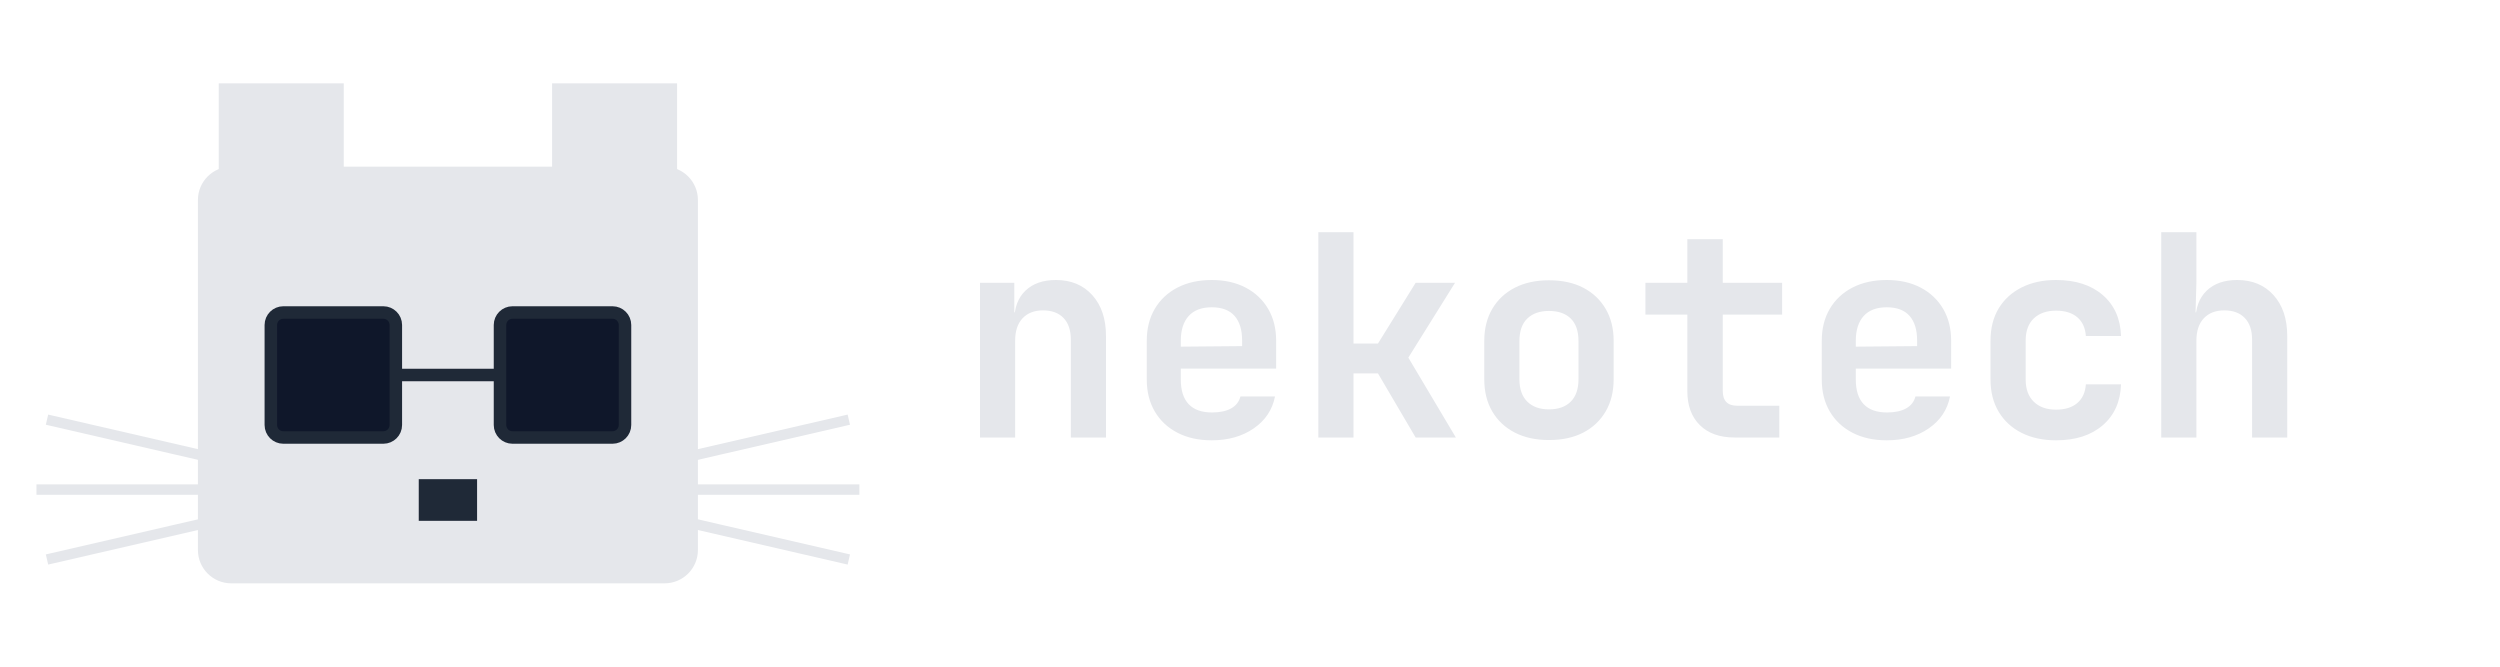
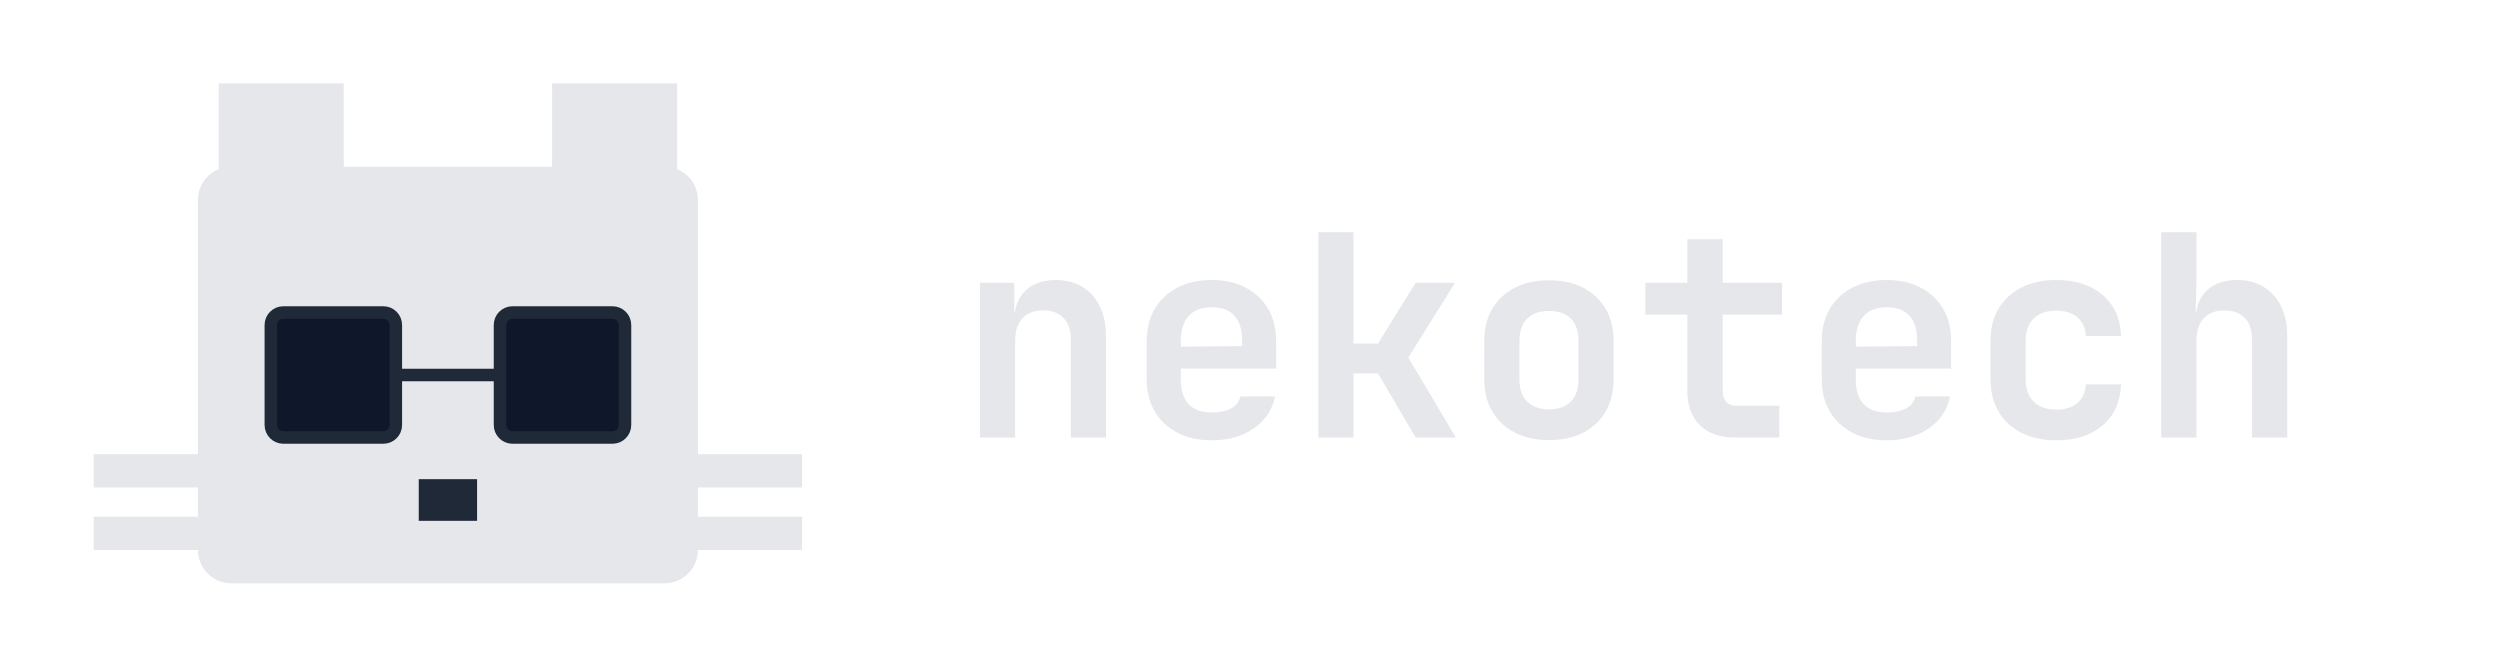
<svg xmlns="http://www.w3.org/2000/svg" width="1200" height="320" viewBox="0 0 1200 320">
  <g transform="translate(-125,-20)">
    <rect x="230" y="60" width="60" height="60" fill="#e5e7eb" />
    <rect x="390" y="60" width="60" height="60" fill="#e5e7eb" />
    <rect x="220" y="100" width="240" height="200" rx="16" fill="#e5e7eb" />
    <rect x="255" y="170" width="60" height="60" rx="6" fill="#0f172a" stroke="#1f2937" stroke-width="6" />
    <rect x="365" y="170" width="60" height="60" rx="6" fill="#0f172a" stroke="#1f2937" stroke-width="6" />
    <line x1="315" y1="200" x2="365" y2="200" stroke="#1f2937" stroke-width="6" />
    <rect x="326" y="250" width="28" height="20" fill="#1f2937" />
-     <line x1="228" y1="240" x2="150" y2="222" stroke="#e5e7eb" stroke-width="5" stroke-linecap="square" />
-     <line x1="228" y1="255" x2="145" y2="255" stroke="#e5e7eb" stroke-width="5" stroke-linecap="square" />
-     <line x1="228" y1="270" x2="150" y2="288" stroke="#e5e7eb" stroke-width="5" stroke-linecap="square" />
-     <line x1="452" y1="240" x2="530" y2="222" stroke="#e5e7eb" stroke-width="5" stroke-linecap="square" />
-     <line x1="452" y1="255" x2="535" y2="255" stroke="#e5e7eb" stroke-width="5" stroke-linecap="square" />
-     <line x1="452" y1="270" x2="530" y2="288" stroke="#e5e7eb" stroke-width="5" stroke-linecap="square" />
+     <line x1="228" y1="246" x2="178" y2="246" stroke="#e5e7eb" stroke-width="16" stroke-linecap="square" />
+     <line x1="228" y1="276" x2="178" y2="276" stroke="#e5e7eb" stroke-width="16" stroke-linecap="square" />
+     <line x1="452" y1="246" x2="502" y2="246" stroke="#e5e7eb" stroke-width="16" stroke-linecap="square" />
+     <line x1="452" y1="276" x2="502" y2="276" stroke="#e5e7eb" stroke-width="16" stroke-linecap="square" />
  </g>
  <path d="M470.395 210.0V135.75H486.865V149.925H491.455L486.865 153.84Q486.865 144.66 492.197 139.53Q497.53 134.4 506.845 134.4Q517.78 134.4 524.327 141.69Q530.875 148.98 530.875 161.265V210.0H514.0V163.02Q514.0 156.27 510.49 152.625Q506.98 148.98 500.635 148.98Q494.425 148.98 490.847 152.76Q487.27 156.54 487.27 163.56V210.0Z M581.635 211.35Q572.185 211.35 565.165 207.705Q558.145 204.06 554.298 197.512Q550.45 190.965 550.45 182.19V163.56Q550.45 154.785 554.298 148.238Q558.145 141.69 565.165 138.045Q572.185 134.4 581.635 134.4Q590.95 134.4 597.903 138.045Q604.855 141.69 608.702 148.238Q612.55 154.785 612.55 163.56V176.925H566.785V182.19Q566.785 190.02 570.565 194.002Q574.345 197.985 581.77 197.985Q587.44 197.985 590.95 196.028Q594.46 194.07 595.405 190.29H612.01Q610.12 199.875 601.817 205.613Q593.515 211.35 581.635 211.35ZM596.215 167.475V163.425Q596.215 155.73 592.57 151.613Q588.925 147.495 581.635 147.495Q574.345 147.495 570.565 151.68Q566.785 155.865 566.785 163.56V166.395L597.43 166.125Z M632.8 210.0V111.45H649.675V164.91H661.42L679.51 135.75H698.41L676.0 171.66L698.815 210.0H679.51L661.42 179.22H649.675V210.0Z M743.5 211.215Q734.05 211.215 727.097 207.637Q720.145 204.06 716.298 197.512Q712.45 190.965 712.45 182.055V163.695Q712.45 154.785 716.298 148.238Q720.145 141.69 727.097 138.113Q734.05 134.535 743.5 134.535Q753.085 134.535 759.97 138.113Q766.855 141.69 770.702 148.238Q774.55 154.785 774.55 163.56V182.055Q774.55 190.965 770.702 197.512Q766.855 204.06 759.97 207.637Q753.085 211.215 743.5 211.215ZM743.5 196.5Q750.25 196.5 753.962 192.787Q757.675 189.075 757.675 182.055V163.695Q757.675 156.54 753.962 152.895Q750.25 149.25 743.5 149.25Q736.885 149.25 733.105 152.895Q729.325 156.54 729.325 163.695V182.055Q729.325 189.075 733.105 192.787Q736.885 196.5 743.5 196.5Z M832.6 210.0Q821.935 210.0 815.928 204.06Q809.92 198.12 809.92 187.725V151.005H789.805V135.75H809.92V114.825H826.93V135.75H855.415V151.005H826.93V187.725Q826.93 194.745 833.815 194.745H854.065V210.0Z M905.635 211.35Q896.185 211.35 889.165 207.705Q882.145 204.06 878.298 197.512Q874.45 190.965 874.45 182.19V163.56Q874.45 154.785 878.298 148.238Q882.145 141.69 889.165 138.045Q896.185 134.4 905.635 134.4Q914.95 134.4 921.903 138.045Q928.855 141.69 932.702 148.238Q936.55 154.785 936.55 163.56V176.925H890.785V182.19Q890.785 190.02 894.565 194.002Q898.345 197.985 905.77 197.985Q911.44 197.985 914.95 196.028Q918.46 194.07 919.405 190.29H936.01Q934.12 199.875 925.817 205.613Q917.515 211.35 905.635 211.35ZM920.215 167.475V163.425Q920.215 155.73 916.57 151.613Q912.925 147.495 905.635 147.495Q898.345 147.495 894.565 151.68Q890.785 155.865 890.785 163.56V166.395L921.43 166.125Z M986.905 211.35Q977.455 211.35 970.368 207.772Q963.28 204.195 959.365 197.647Q955.45 191.1 955.45 182.19V163.56Q955.45 154.515 959.365 148.035Q963.28 141.555 970.368 137.977Q977.455 134.4 986.905 134.4Q1000.945 134.4 1009.315 141.623Q1017.685 148.845 1018.09 161.265H1001.215Q1000.81 155.46 997.097 152.287Q993.385 149.115 986.905 149.115Q980.155 149.115 976.24 152.827Q972.325 156.54 972.325 163.425V182.19Q972.325 189.075 976.24 192.855Q980.155 196.635 986.905 196.635Q993.385 196.635 997.097 193.462Q1000.81 190.29 1001.215 184.485H1018.09Q1017.685 196.905 1009.315 204.127Q1000.945 211.35 986.905 211.35Z M1037.395 210.0V111.45H1054.27V135.75L1053.865 149.925H1058.455L1053.865 153.84Q1053.865 144.66 1059.197 139.53Q1064.53 134.4 1073.845 134.4Q1084.78 134.4 1091.327 141.69Q1097.875 148.98 1097.875 161.265V210.0H1081.0V163.02Q1081.0 156.27 1077.49 152.625Q1073.98 148.98 1067.635 148.98Q1061.425 148.98 1057.847 152.76Q1054.27 156.54 1054.27 163.56V210.0Z" fill="#e5e7eb" />
</svg>
